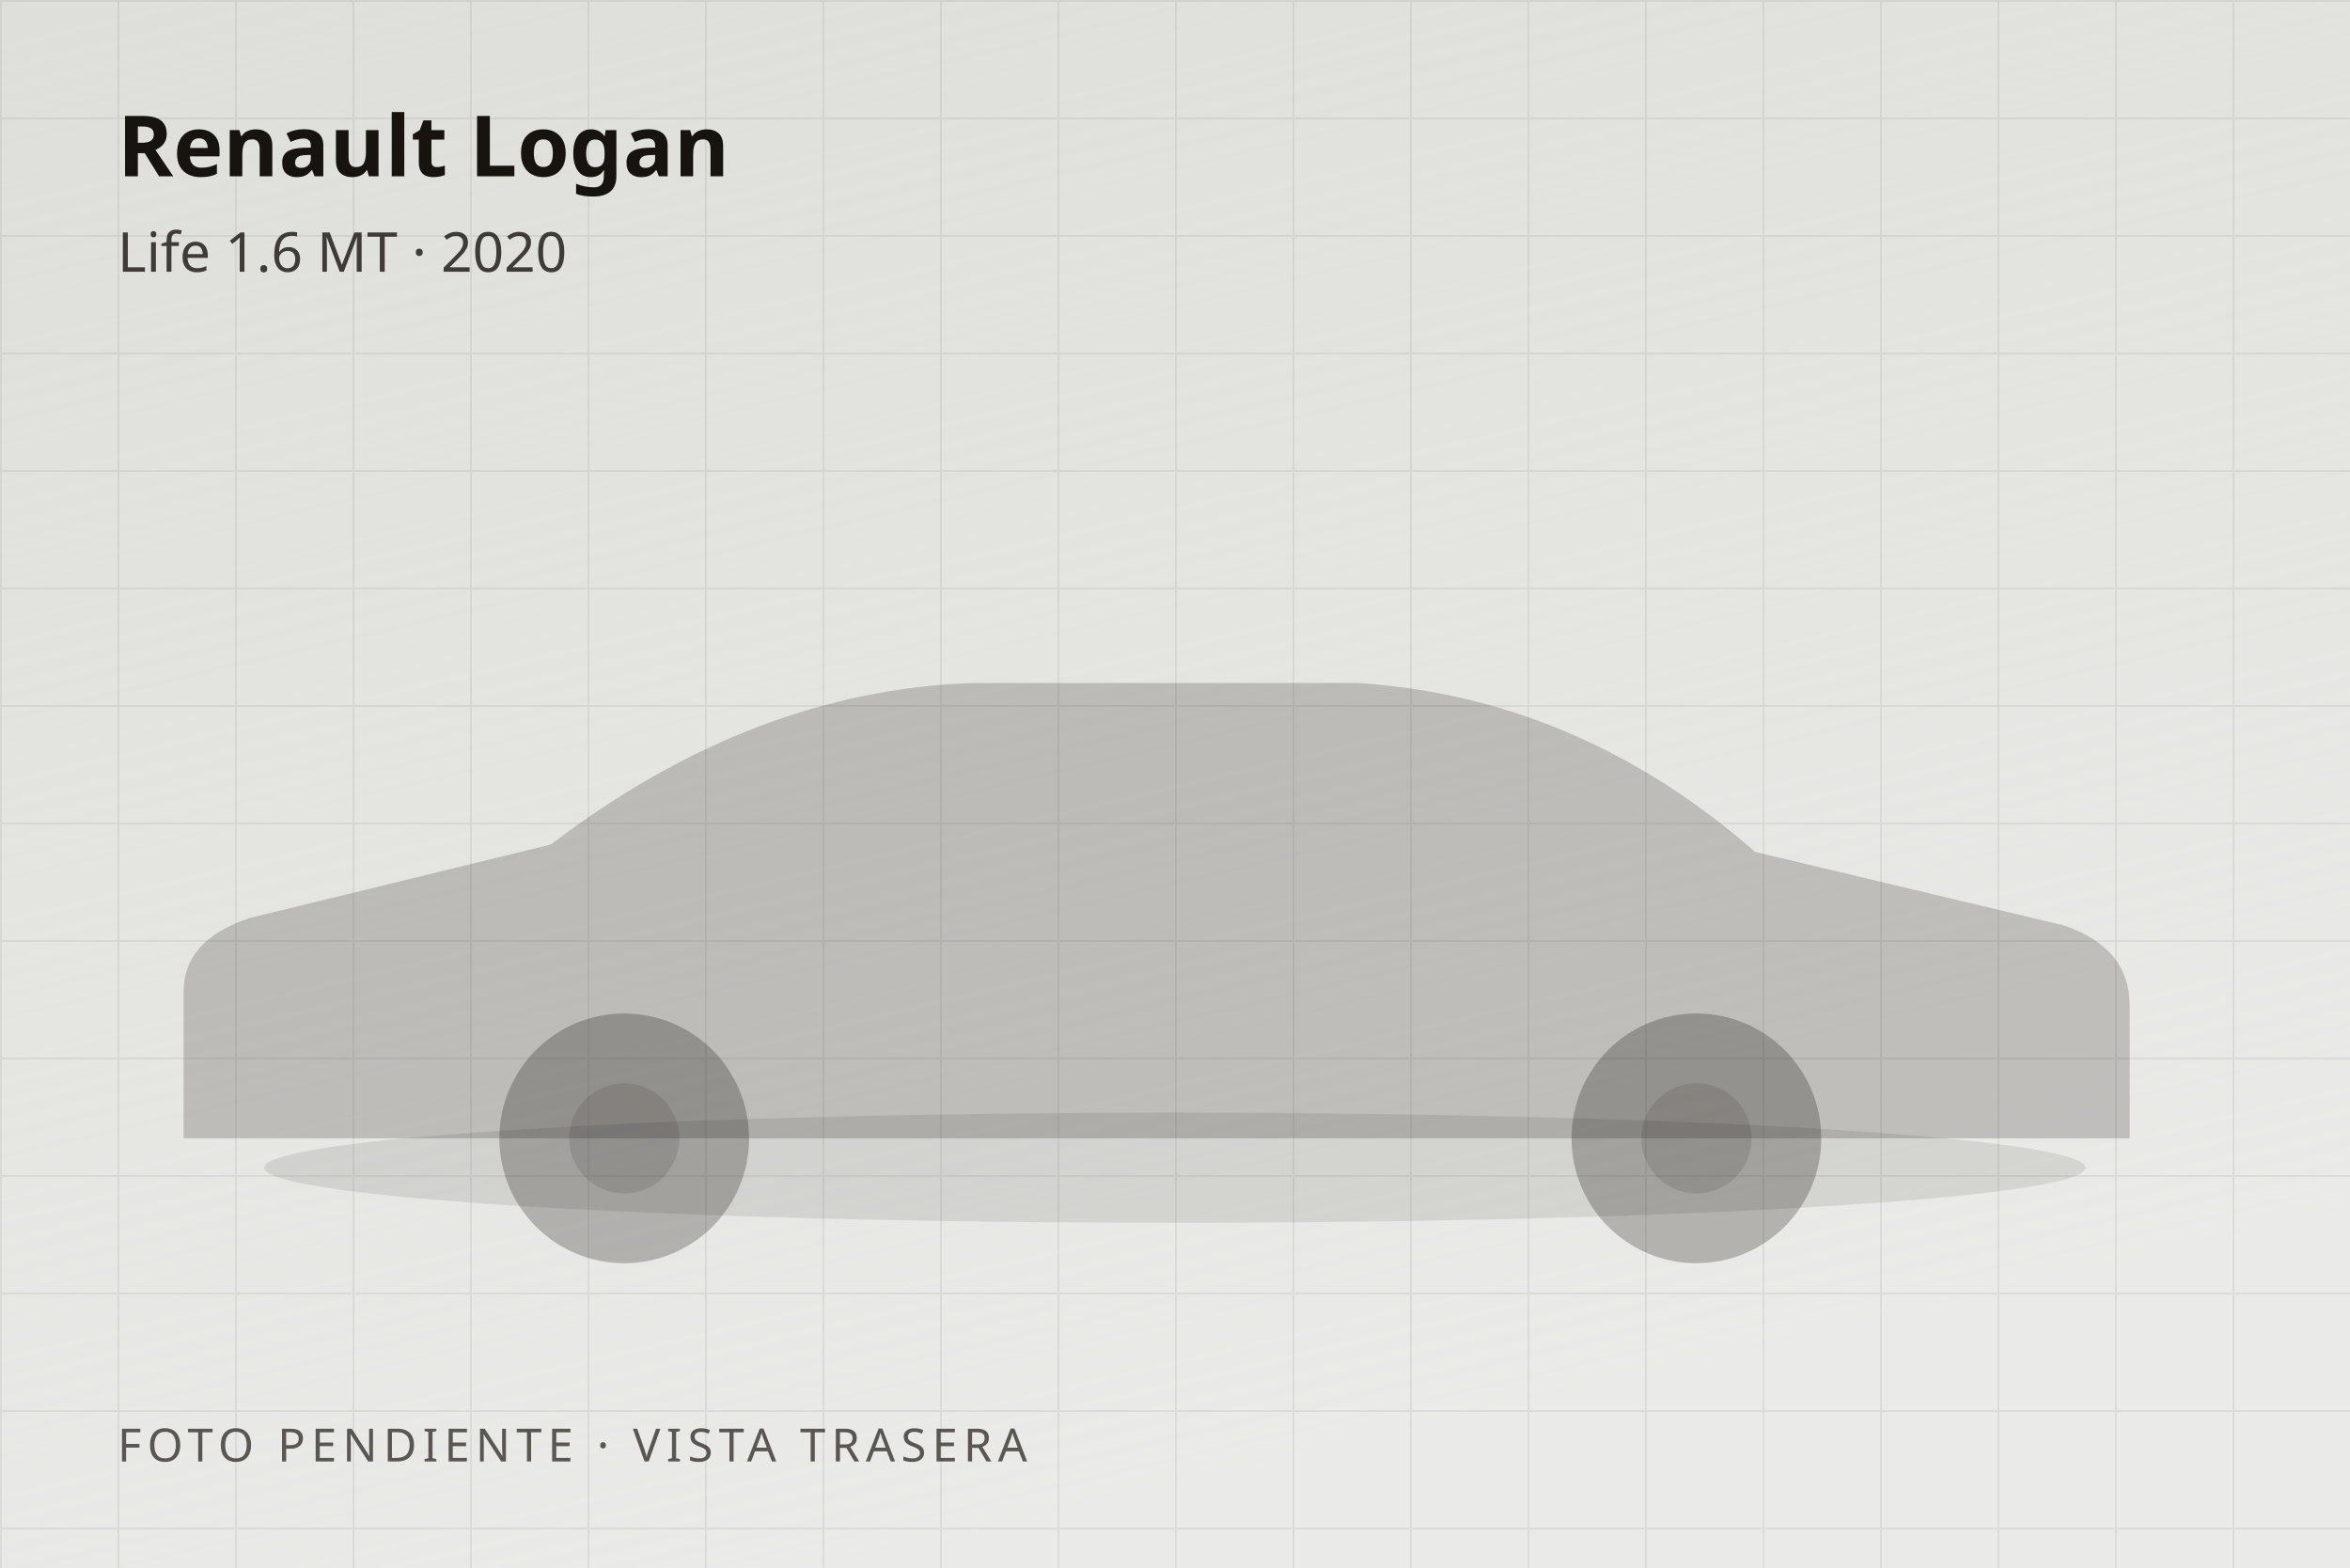
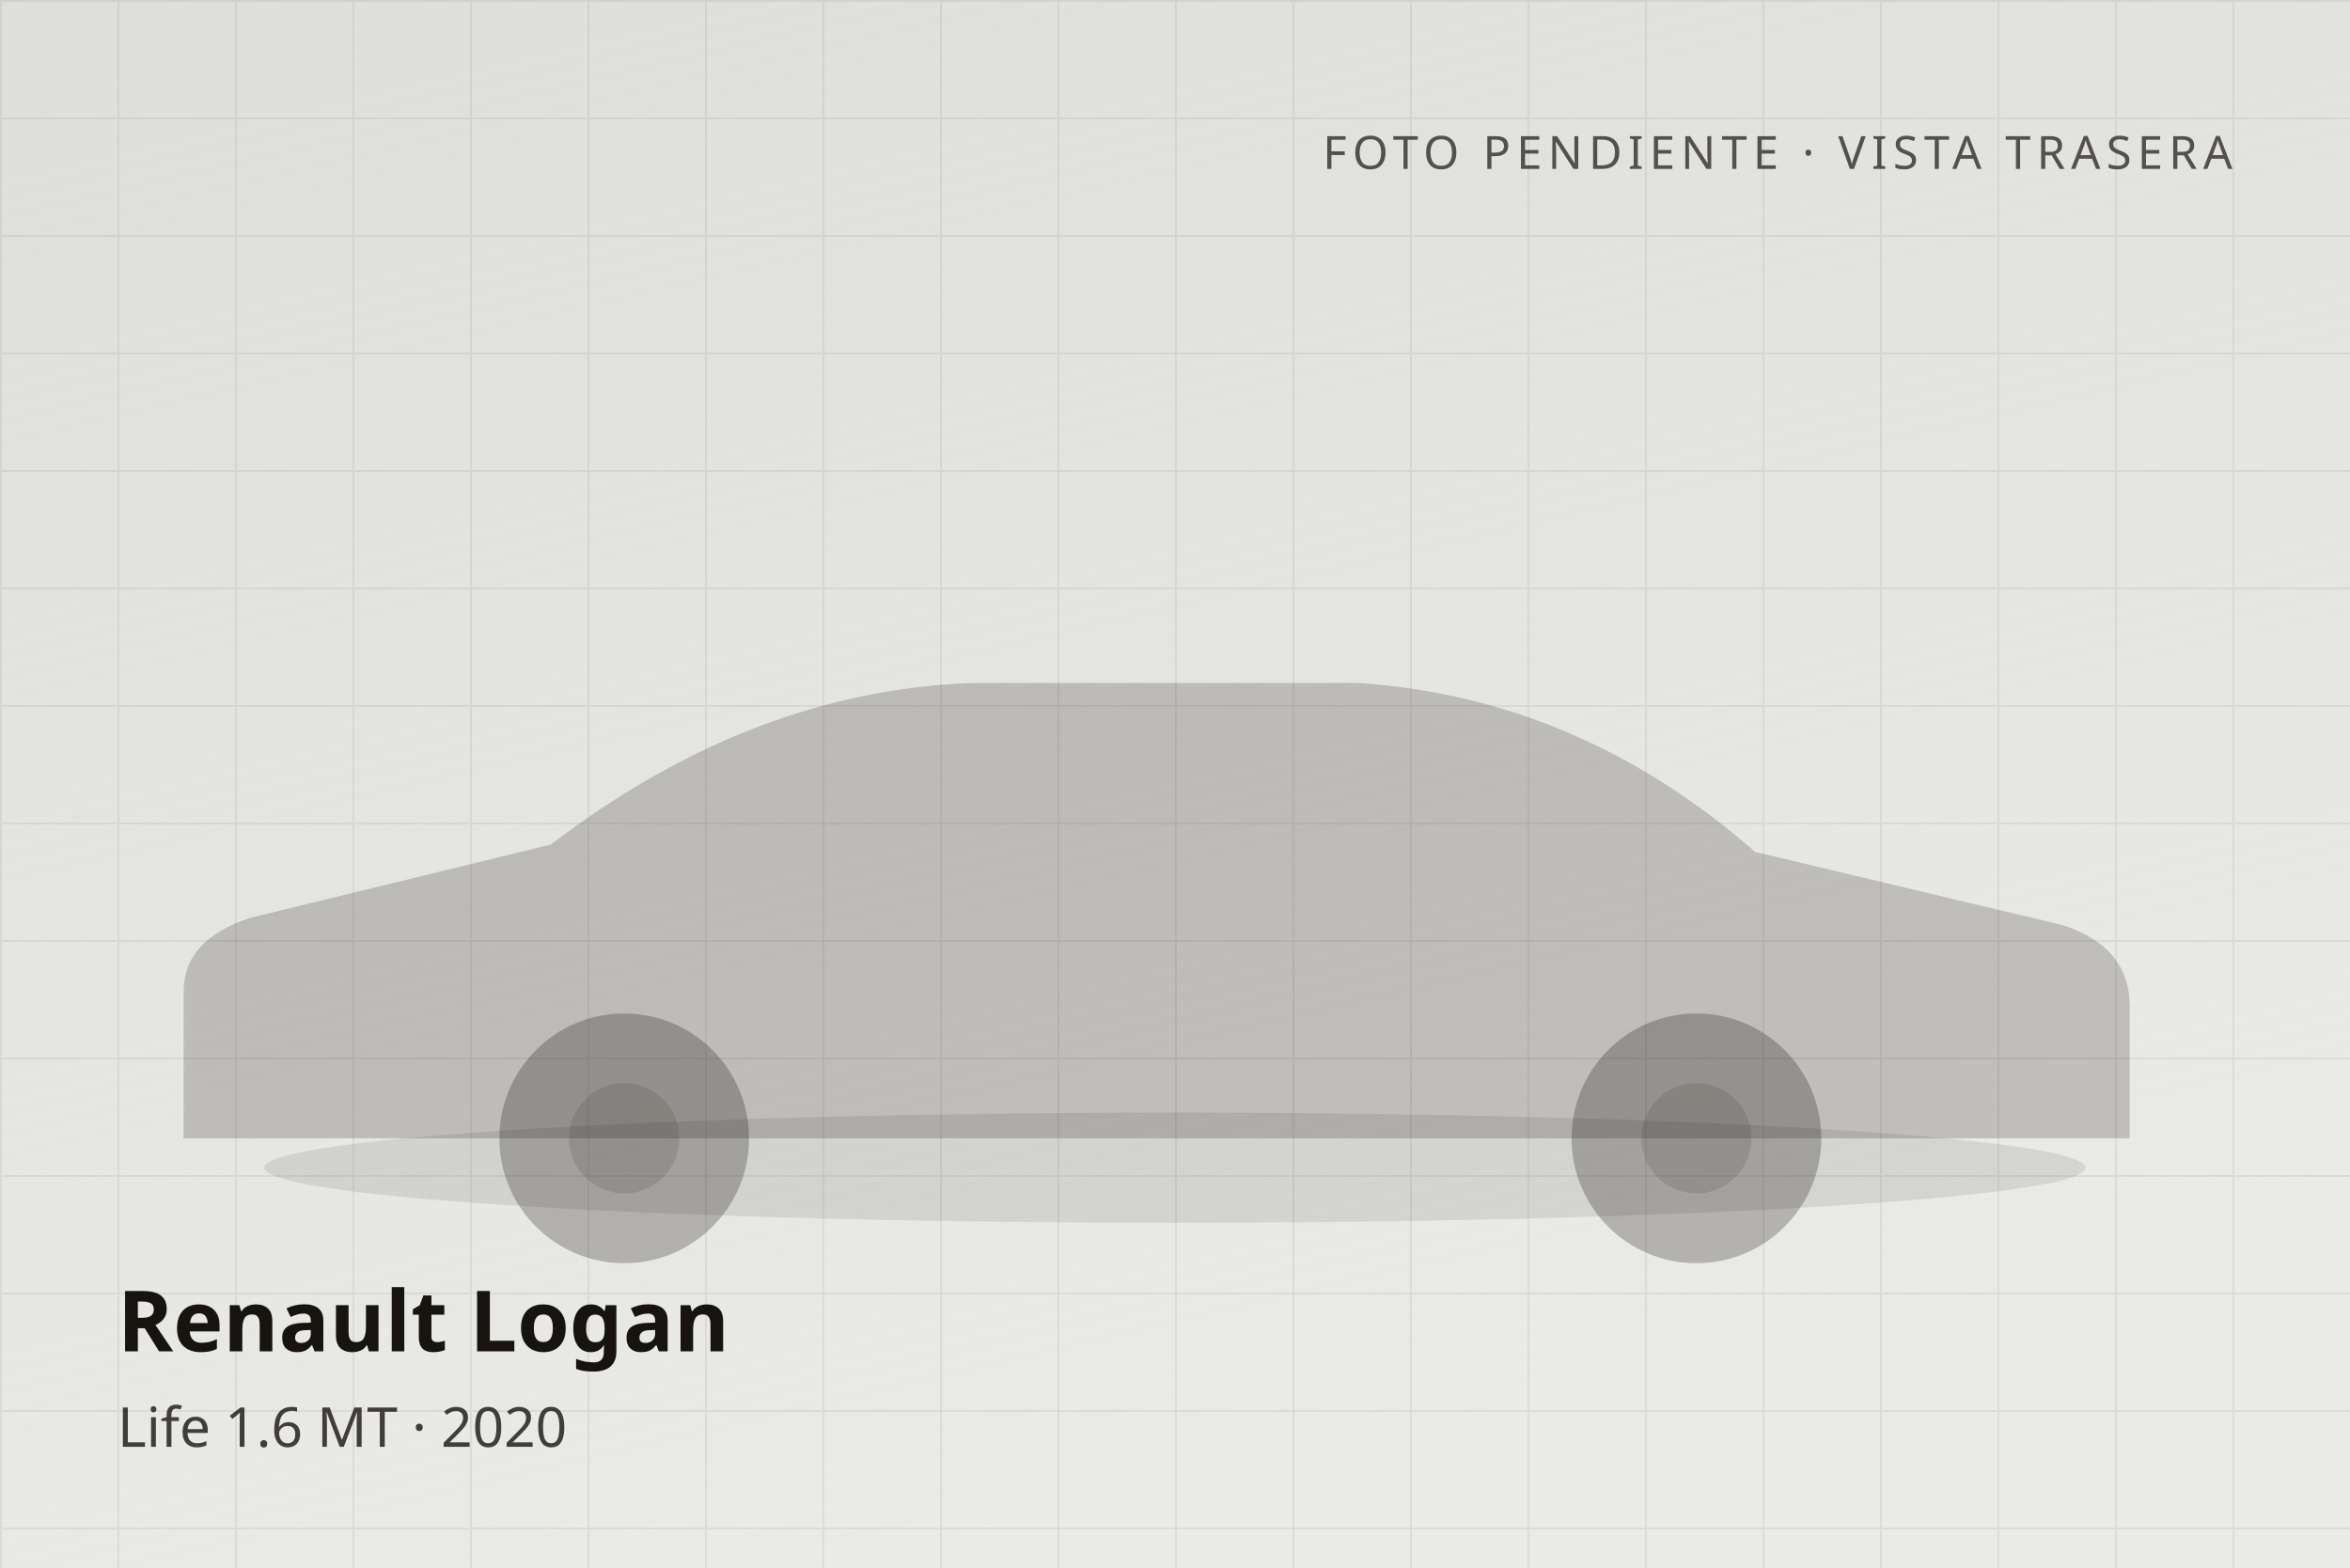
<svg xmlns="http://www.w3.org/2000/svg" viewBox="0 0 640 427" width="640" height="427" role="img" aria-label="Imagen de referencia pendiente de Renault Logan">
  <defs>
    <linearGradient id="fondo" x1="0" y1="0" x2="0.35" y2="1">
      <stop offset="0%" stop-color="#dcdcd8" stop-opacity="0.95" />
      <stop offset="100%" stop-color="#dcdcd8" stop-opacity="0.6" />
    </linearGradient>
    <pattern id="rejilla" width="32" height="32" patternUnits="userSpaceOnUse">
      <path d="M32 0 L0 0 0 32" fill="none" stroke="#17130f" stroke-opacity="0.07" stroke-width="1" />
    </pattern>
  </defs>
  <rect width="640" height="427" fill="url(#fondo)" />
  <rect width="640" height="427" fill="url(#rejilla)" />
  <g transform="translate(0,60)">
    <ellipse cx="320" cy="258" rx="248" ry="15" fill="#17130f" opacity="0.10" />
    <path d="M50 250 L50 210 Q50 196 68 190 L150 170 Q205 128 265 126 L370 126 Q430 130 478 172 L562 192 Q580 198 580 214 L580 250 Z" fill="#17130f" opacity="0.20" />
    <circle cx="170" cy="250" r="34" fill="#17130f" opacity="0.26" />
    <circle cx="170" cy="250" r="15" fill="#17130f" opacity="0.12" />
    <circle cx="462" cy="250" r="34" fill="#17130f" opacity="0.26" />
    <circle cx="462" cy="250" r="15" fill="#17130f" opacity="0.12" />
  </g>
-   <text x="32" y="48" font-family="system-ui, sans-serif" font-size="23" font-weight="700" fill="#17130f">Renault Logan</text>
-   <text x="32" y="74" font-family="system-ui, sans-serif" font-size="15" fill="#17130f" opacity="0.8">Life 1.6 MT · 2020</text>
-   <text x="32" y="398" font-family="system-ui, sans-serif" font-size="12.5" letter-spacing="1.6" fill="#17130f" opacity="0.68">FOTO PENDIENTE · VISTA TRASERA</text>
+   <text x="608" y="46" text-anchor="end" font-family="system-ui, sans-serif" font-size="12.5" letter-spacing="1.6" fill="#17130f" opacity="0.7">FOTO PENDIENTE · VISTA TRASERA</text>
+   <text x="32" y="368" font-family="system-ui, sans-serif" font-size="23" font-weight="700" fill="#17130f">Renault Logan</text>
+   <text x="32" y="394" font-family="system-ui, sans-serif" font-size="15" fill="#17130f" opacity="0.8">Life 1.6 MT · 2020</text>
</svg>
